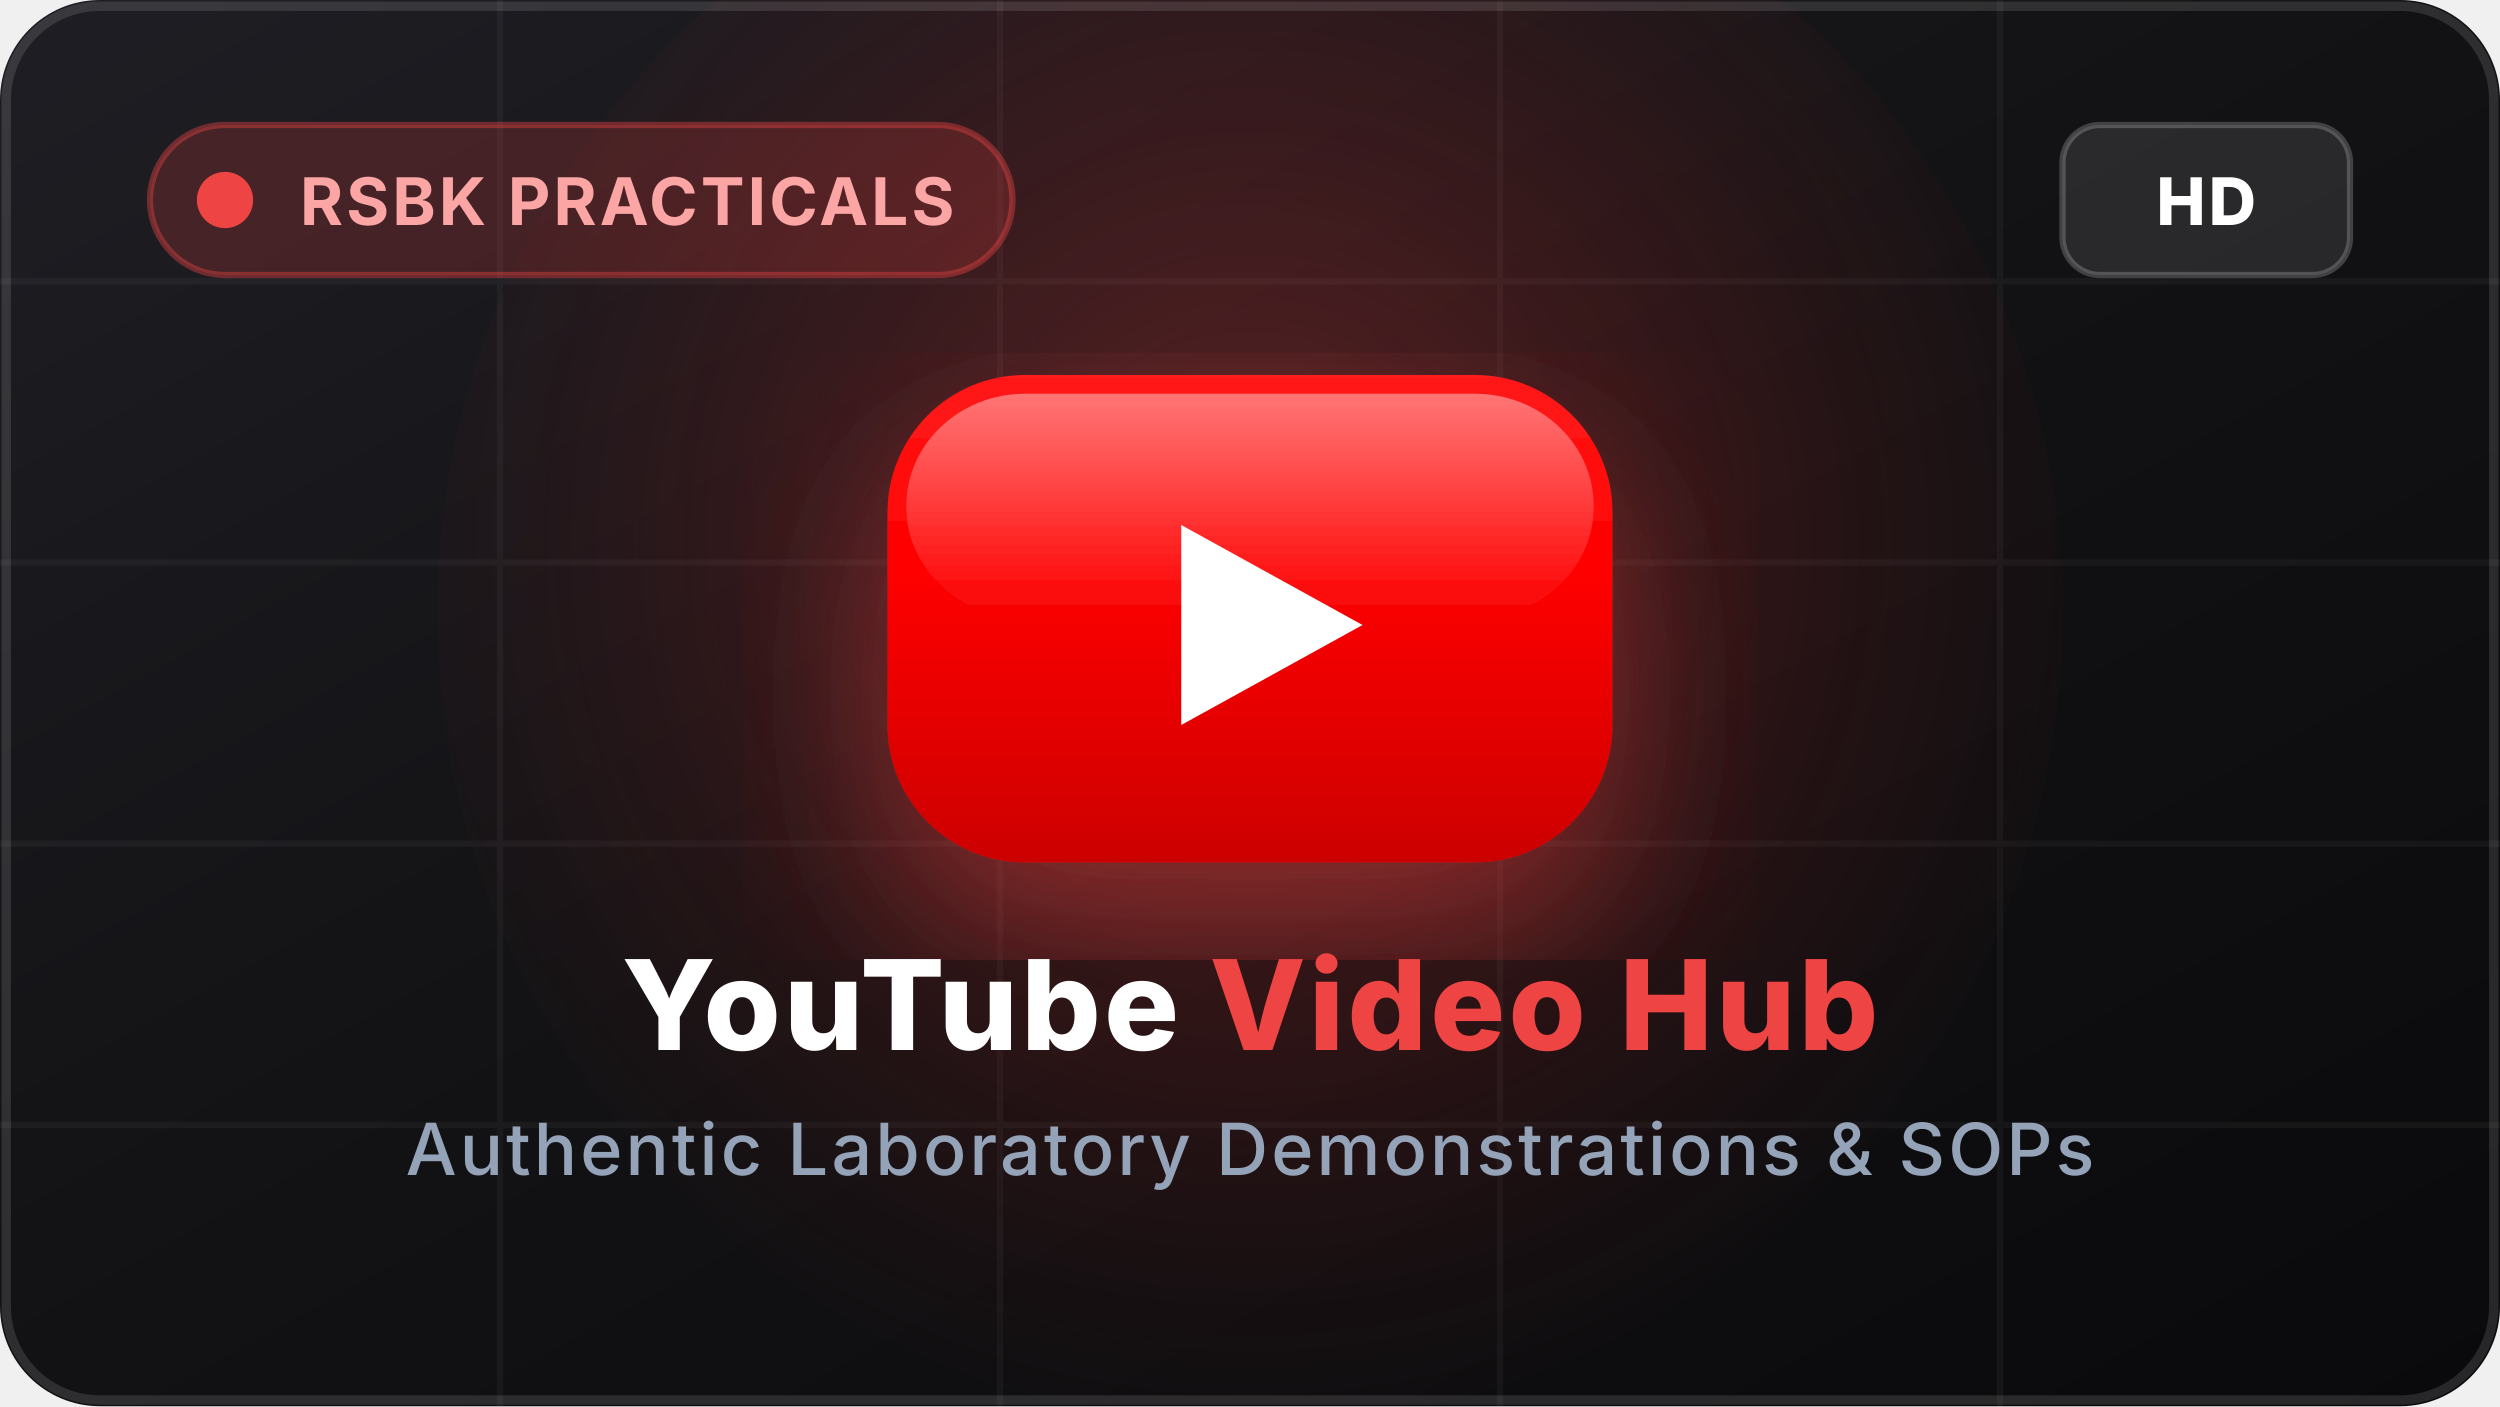
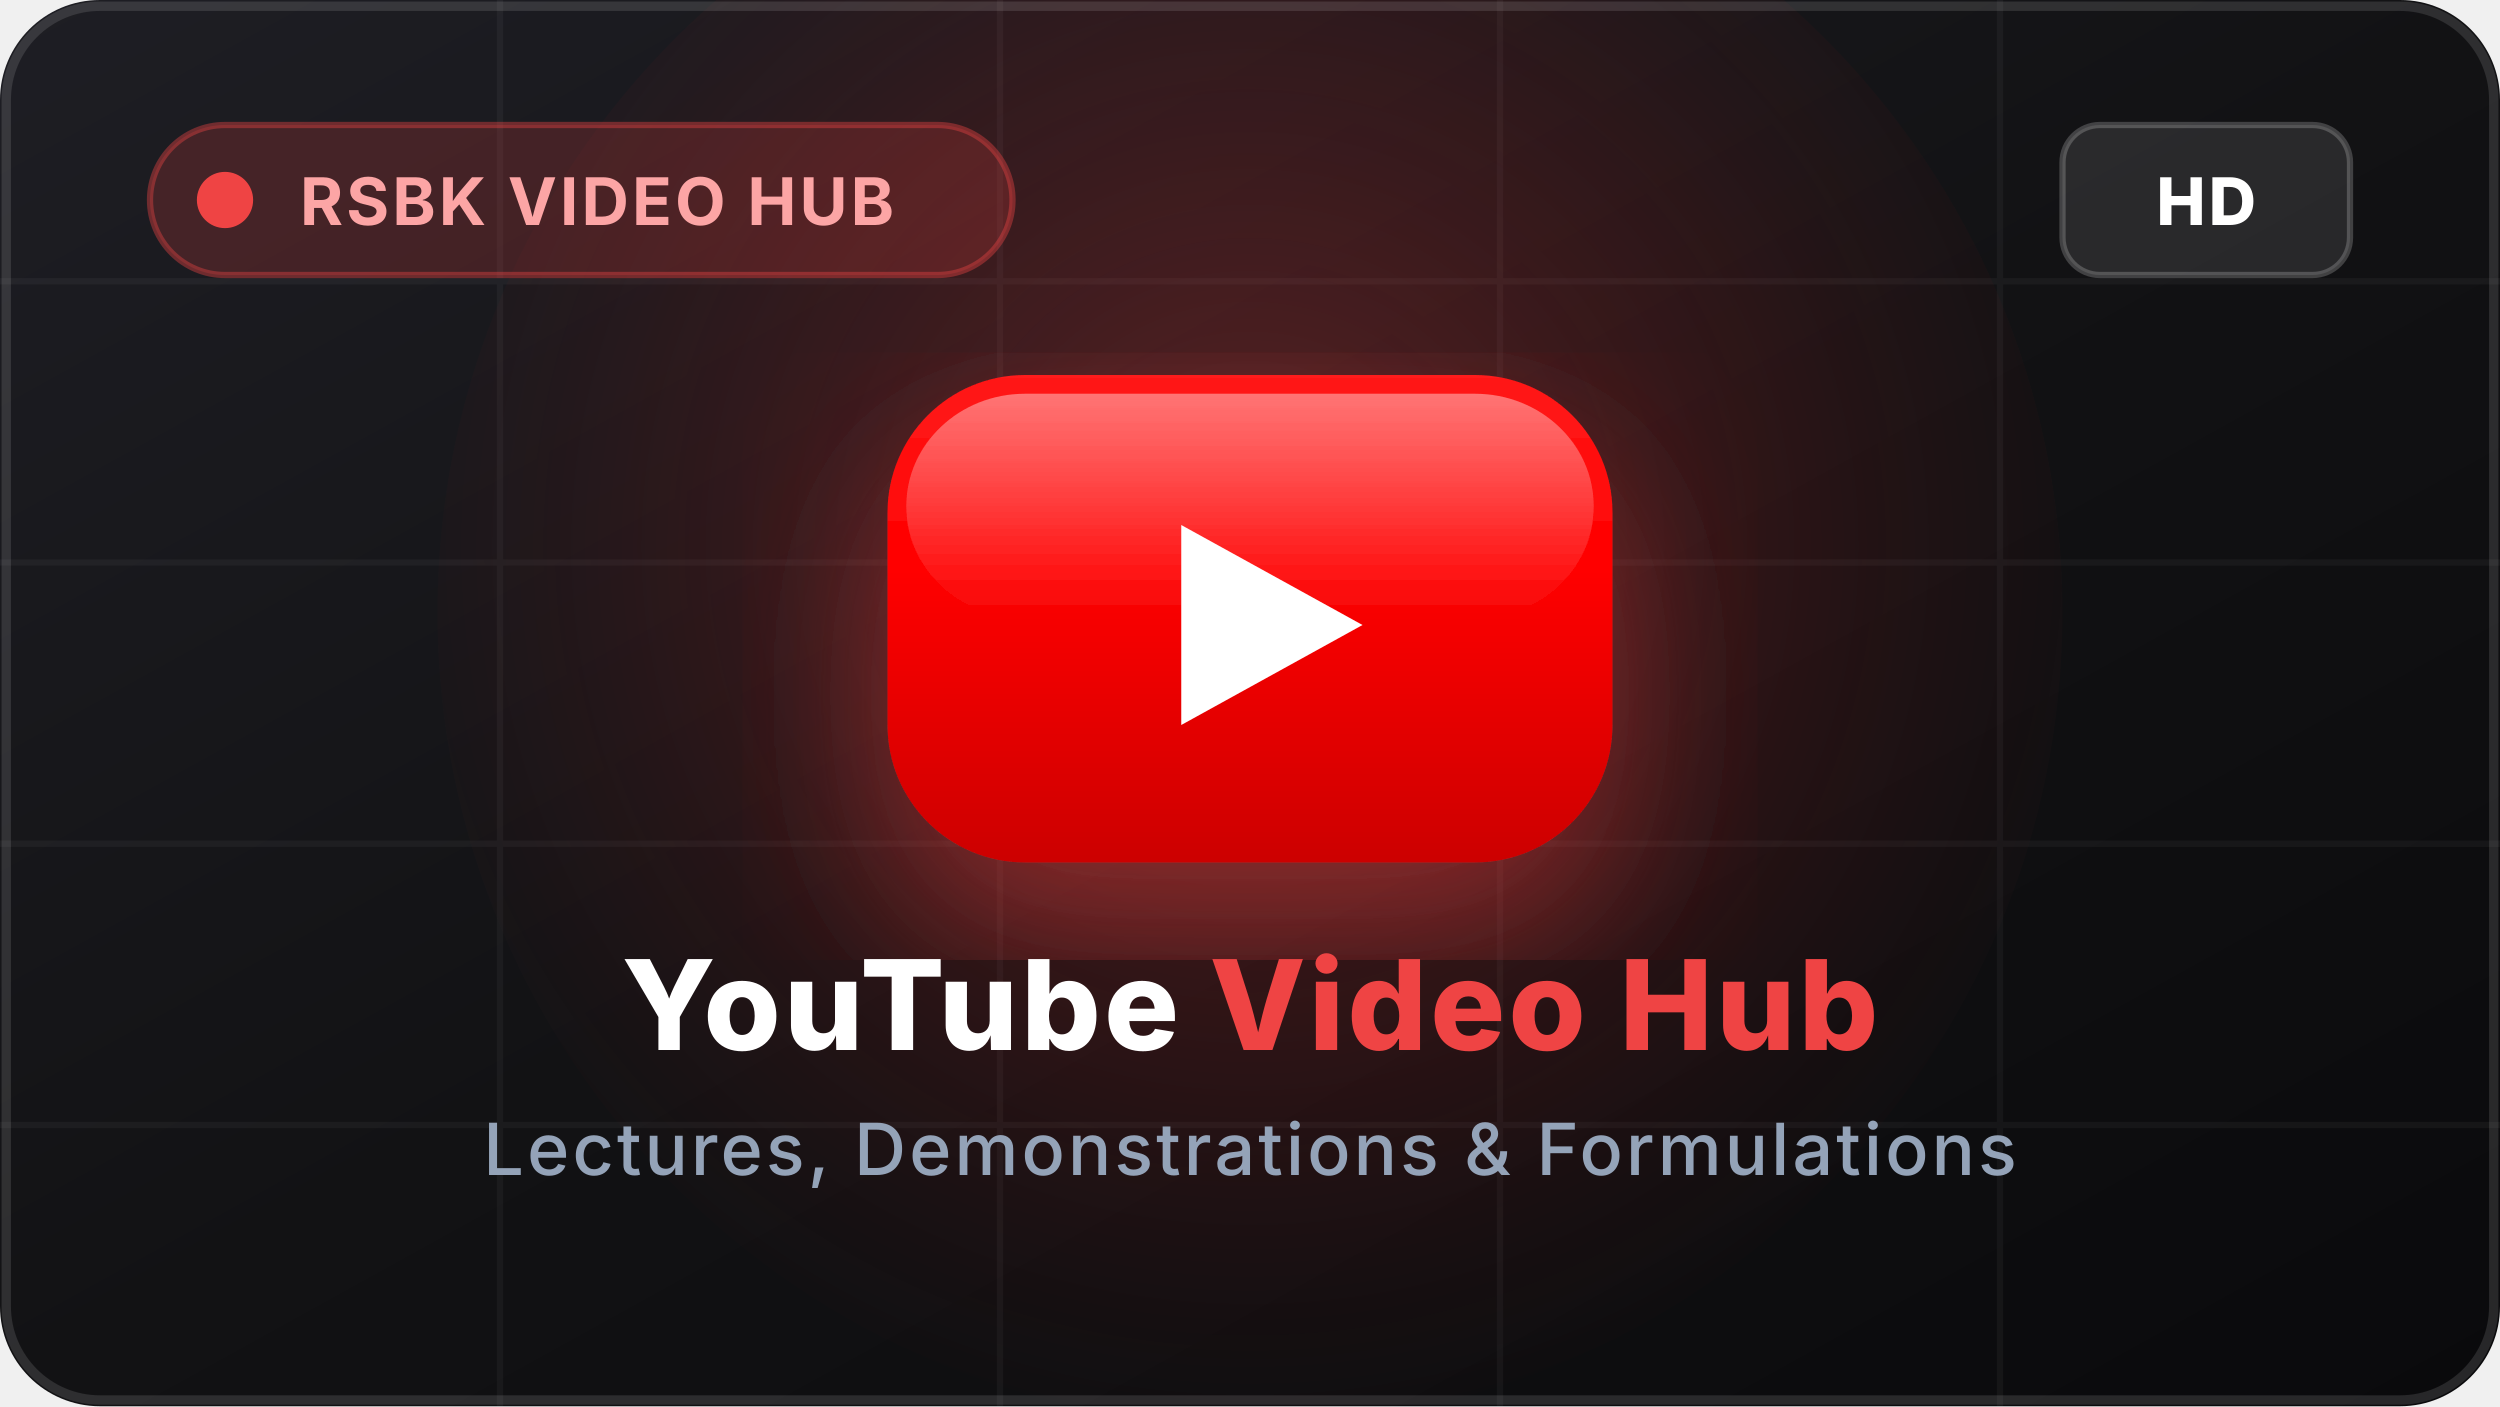
<svg xmlns="http://www.w3.org/2000/svg" viewBox="0 0 400 225" width="100%" height="100%">
  <defs>
    <linearGradient id="ytBg" x1="0%" y1="0%" x2="100%" y2="100%">
      <stop offset="0%" stop-color="#1e1e24" />
      <stop offset="50%" stop-color="#121214" />
      <stop offset="100%" stop-color="#0a0a0c" />
    </linearGradient>
    <radialGradient id="ytRedGlow" cx="50%" cy="46%" r="55%">
      <stop offset="0%" stop-color="#ef4444" stop-opacity="0.32" />
      <stop offset="60%" stop-color="#dc2626" stop-opacity="0.12" />
      <stop offset="100%" stop-color="#991b1b" stop-opacity="0" />
    </radialGradient>
    <linearGradient id="ytRedBtn" x1="0%" y1="0%" x2="0%" y2="100%">
      <stop offset="0%" stop-color="#ff1a1a" />
      <stop offset="40%" stop-color="#ff0000" />
      <stop offset="100%" stop-color="#cc0000" />
    </linearGradient>
    <linearGradient id="ytHighlight" x1="0%" y1="0%" x2="0%" y2="100%">
      <stop offset="0%" stop-color="#ffffff" stop-opacity="0.4" />
      <stop offset="100%" stop-color="#ffffff" stop-opacity="0" />
    </linearGradient>
    <filter id="ytShadow" x="-20%" y="-20%" width="140%" height="140%">
      <feDropShadow dx="0" dy="12" stdDeviation="14" flood-color="#ef4444" flood-opacity="0.45" />
    </filter>
    <filter id="pillShadow" x="-10%" y="-10%" width="120%" height="120%">
      <feDropShadow dx="0" dy="4" stdDeviation="5" flood-color="#000000" flood-opacity="0.5" />
    </filter>
  </defs>
  <rect width="400" height="225" rx="16" fill="url(#ytBg)" />
  <g opacity="0.04" stroke="#ffffff" stroke-width="1">
    <line x1="0" y1="45" x2="400" y2="45" />
    <line x1="0" y1="90" x2="400" y2="90" />
    <line x1="0" y1="135" x2="400" y2="135" />
    <line x1="0" y1="180" x2="400" y2="180" />
    <line x1="80" y1="0" x2="80" y2="225" />
    <line x1="160" y1="0" x2="160" y2="225" />
    <line x1="240" y1="0" x2="240" y2="225" />
    <line x1="320" y1="0" x2="320" y2="225" />
  </g>
  <circle cx="200" cy="98" r="130" fill="url(#ytRedGlow)" />
  <g transform="translate(24, 20)">
    <rect x="0" y="0" width="138" height="24" rx="12" fill="rgba(239, 68, 68, 0.2)" stroke="rgba(239, 68, 68, 0.4)" stroke-width="1" />
    <circle cx="12" cy="12" r="4.5" fill="#ef4444" />
-     <text x="24" y="16" font-family="'Inter', -apple-system, sans-serif" font-weight="700" font-size="10.5" fill="#fca5a5" letter-spacing="0.5">RSBK PRACTICALS</text>
+     <text x="24" y="16" font-family="'Inter', -apple-system, sans-serif" font-weight="700" font-size="10.5" fill="#fca5a5" letter-spacing="0.5">RSBK VIDEO HUB</text>
    <rect x="306" y="0" width="46" height="24" rx="6" fill="rgba(255, 255, 255, 0.1)" stroke="rgba(255, 255, 255, 0.2)" stroke-width="1" />
    <text x="329" y="16" font-family="'Inter', -apple-system, sans-serif" font-weight="800" font-size="10.5" fill="#ffffff" text-anchor="middle" letter-spacing="0.5">HD</text>
  </g>
  <g transform="translate(142, 60)" filter="url(#ytShadow)">
    <rect x="0" y="0" width="116" height="78" rx="22" fill="url(#ytRedBtn)" />
    <rect x="3" y="3" width="110" height="36" rx="19" fill="url(#ytHighlight)" />
    <path d="M47 24 L76 40 L47 56 Z" fill="#ffffff" />
  </g>
  <g transform="translate(200, 168)" text-anchor="middle">
    <text y="0" font-family="'Outfit', 'Inter', -apple-system, sans-serif" font-weight="800" font-size="20" fill="#ffffff" letter-spacing="0.5">
      YouTube <tspan fill="#ef4444">Video Hub</tspan>
    </text>
    <text y="20" font-family="'Inter', -apple-system, sans-serif" font-weight="500" font-size="11.5" fill="#94a3b8" letter-spacing="0.5">
-       Authentic Laboratory Demonstrations &amp; SOPs
+       Lectures, Demonstrations &amp; Formulations
    </text>
  </g>
  <rect x="1" y="1" width="398" height="223" rx="15" fill="none" stroke="rgba(255, 255, 255, 0.12)" stroke-width="1.5" />
</svg>
